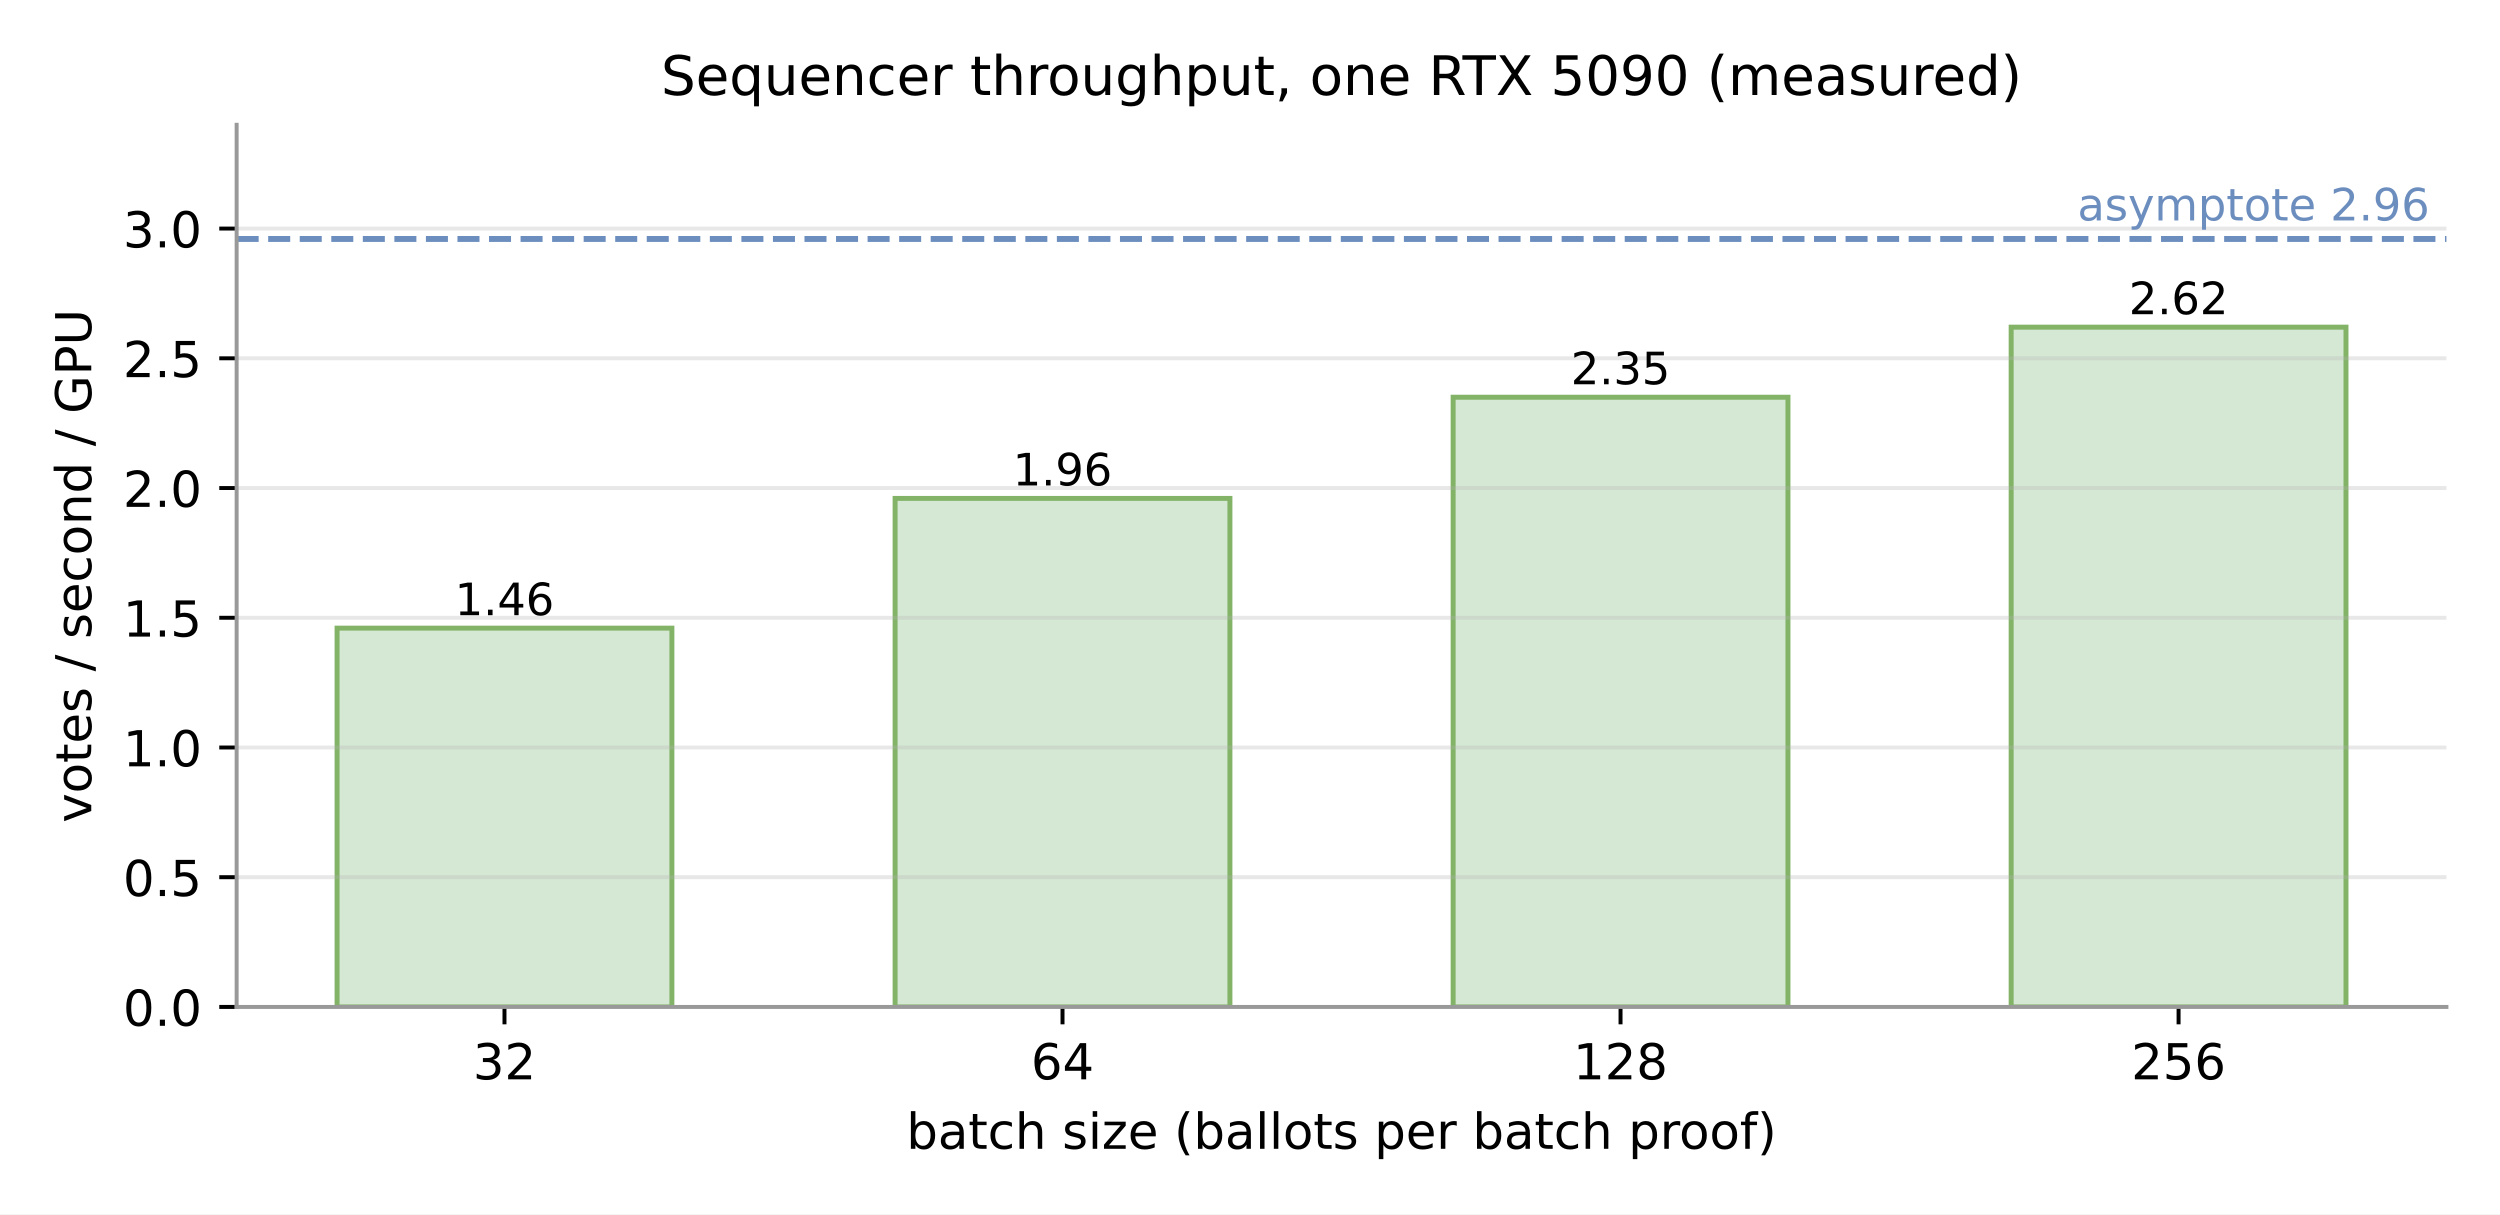
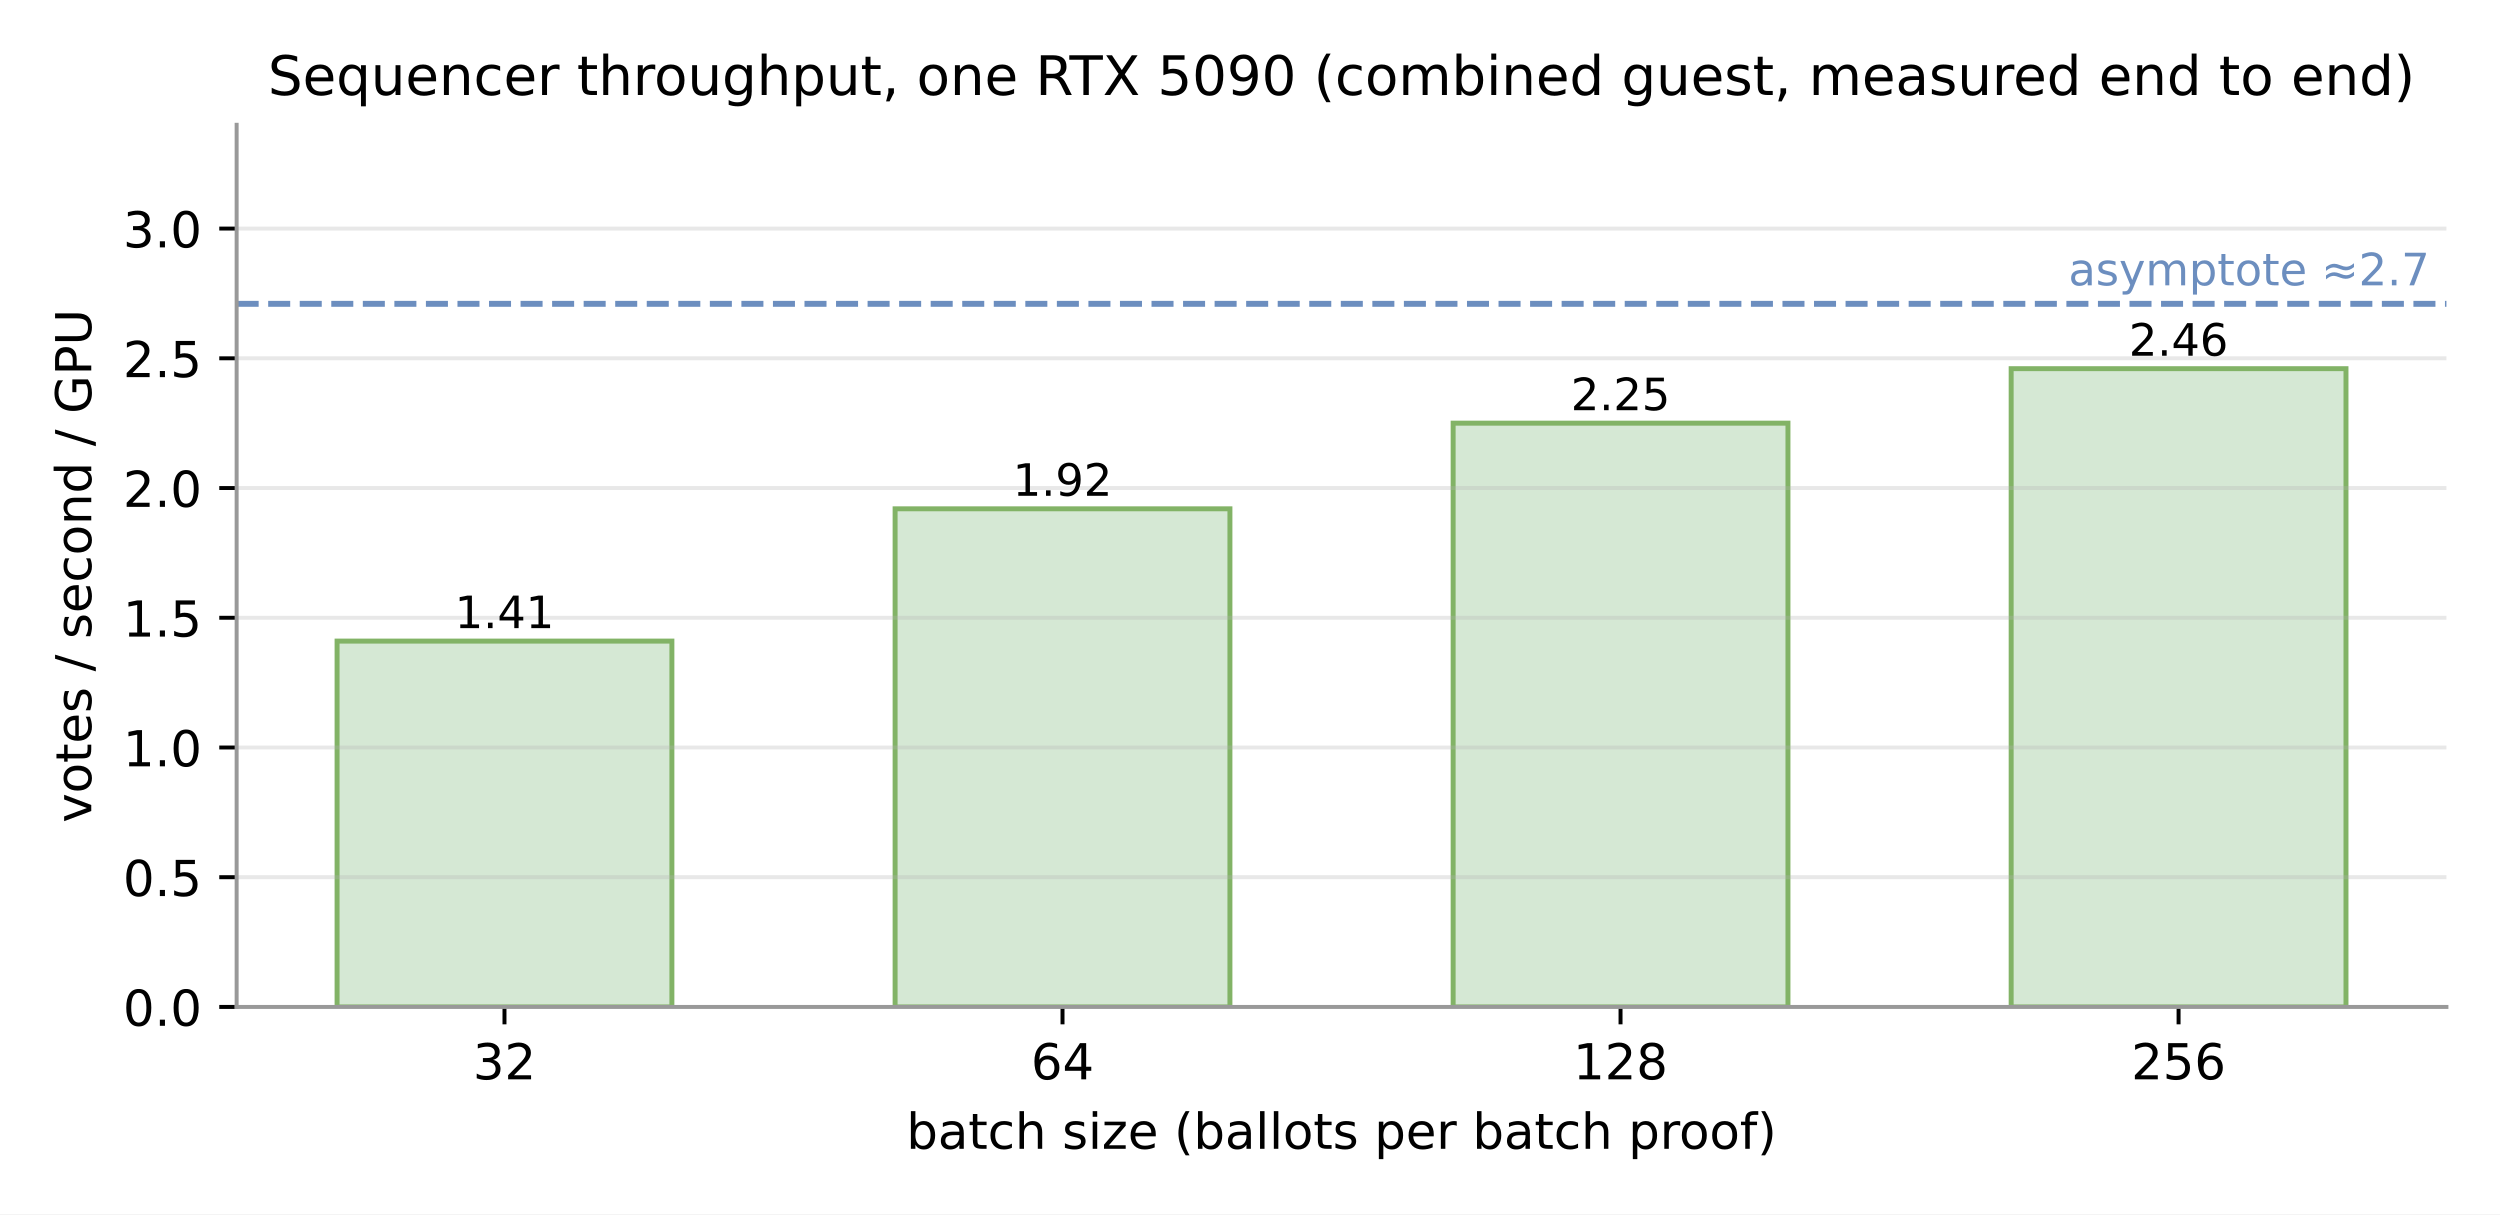
<svg xmlns="http://www.w3.org/2000/svg" xmlns:xlink="http://www.w3.org/1999/xlink" width="504pt" height="244.8pt" viewBox="0 0 504 244.8" version="1.1">
  <defs>
    <style type="text/css">*{stroke-linejoin: round; stroke-linecap: butt}</style>
  </defs>
  <g id="figure_1">
    <g id="patch_1">
      <path d="M 0 244.8  L 504 244.8  L 504 0  L 0 0  z " style="fill: #ffffff" />
    </g>
    <g id="axes_1">
      <g id="patch_2">
        <path d="M 47.704 202.999  L 493.2 202.999  L 493.2 25.158  L 47.704 25.158  z " style="fill: #ffffff" />
      </g>
      <g id="patch_3">
-         <path d="M 67.954 202.999  L 135.453 202.999  L 135.453 126.632  L 67.954 126.632  z " clip-path="url(#p39f7acfb11)" style="fill: #d5e8d4; stroke: #82b366; stroke-linejoin: miter" />
+         <path d="M 67.954 202.999  L 135.453 202.999  L 135.453 129.248  L 67.954 129.248  z " clip-path="url(#p80e83d5422)" style="fill: #d5e8d4; stroke: #82b366; stroke-linejoin: miter" />
      </g>
      <g id="patch_4">
-         <path d="M 180.453 202.999  L 247.952 202.999  L 247.952 100.479  L 180.453 100.479  z " clip-path="url(#p39f7acfb11)" style="fill: #d5e8d4; stroke: #82b366; stroke-linejoin: miter" />
+         <path d="M 180.453 202.999  L 247.952 202.999  L 247.952 102.571  L 180.453 102.571  z " clip-path="url(#p80e83d5422)" style="fill: #d5e8d4; stroke: #82b366; stroke-linejoin: miter" />
      </g>
      <g id="patch_5">
-         <path d="M 292.952 202.999  L 360.451 202.999  L 360.451 80.08  L 292.952 80.08  z " clip-path="url(#p39f7acfb11)" style="fill: #d5e8d4; stroke: #82b366; stroke-linejoin: miter" />
+         <path d="M 292.952 202.999  L 360.451 202.999  L 360.451 85.31  L 292.952 85.31  z " clip-path="url(#p80e83d5422)" style="fill: #d5e8d4; stroke: #82b366; stroke-linejoin: miter" />
      </g>
      <g id="patch_6">
-         <path d="M 405.451 202.999  L 472.95 202.999  L 472.95 65.957  L 405.451 65.957  z " clip-path="url(#p39f7acfb11)" style="fill: #d5e8d4; stroke: #82b366; stroke-linejoin: miter" />
+         <path d="M 405.451 202.999  L 472.95 202.999  L 472.95 74.326  L 405.451 74.326  z " clip-path="url(#p80e83d5422)" style="fill: #d5e8d4; stroke: #82b366; stroke-linejoin: miter" />
      </g>
      <g id="matplotlib.axis_1">
        <g id="xtick_1">
          <g id="line2d_1">
            <defs>
-               <path id="m145313e7f0" d="M 0 0  L 0 3.5  " style="stroke: #000000; stroke-width: 0.8" />
+               <path id="m802c03f399" d="M 0 0  L 0 3.5  " style="stroke: #000000; stroke-width: 0.8" />
            </defs>
            <g>
-               <use xlink:href="#m145313e7f0" x="101.703" y="202.999" style="stroke: #000000; stroke-width: 0.8" />
+               <use xlink:href="#m802c03f399" x="101.703" y="202.999" style="stroke: #000000; stroke-width: 0.8" />
            </g>
          </g>
          <g id="text_1">
            <text style="font-size: 10px; font-family: 'DejaVu Sans', 'Bitstream Vera Sans', 'Computer Modern Sans Serif', 'Lucida Grande', 'Verdana', 'Geneva', 'Lucid', 'Arial', 'Helvetica', 'Avant Garde', sans-serif; text-anchor: middle" x="101.703" y="217.597" transform="rotate(-0 101.7034 217.5969)">32</text>
          </g>
        </g>
        <g id="xtick_2">
          <g id="line2d_2">
            <g>
-               <use xlink:href="#m145313e7f0" x="214.202" y="202.999" style="stroke: #000000; stroke-width: 0.8" />
+               <use xlink:href="#m802c03f399" x="214.202" y="202.999" style="stroke: #000000; stroke-width: 0.8" />
            </g>
          </g>
          <g id="text_2">
            <text style="font-size: 10px; font-family: 'DejaVu Sans', 'Bitstream Vera Sans', 'Computer Modern Sans Serif', 'Lucida Grande', 'Verdana', 'Geneva', 'Lucid', 'Arial', 'Helvetica', 'Avant Garde', sans-serif; text-anchor: middle" x="214.202" y="217.597" transform="rotate(-0 214.2024 217.5969)">64</text>
          </g>
        </g>
        <g id="xtick_3">
          <g id="line2d_3">
            <g>
-               <use xlink:href="#m145313e7f0" x="326.701" y="202.999" style="stroke: #000000; stroke-width: 0.8" />
+               <use xlink:href="#m802c03f399" x="326.701" y="202.999" style="stroke: #000000; stroke-width: 0.8" />
            </g>
          </g>
          <g id="text_3">
            <text style="font-size: 10px; font-family: 'DejaVu Sans', 'Bitstream Vera Sans', 'Computer Modern Sans Serif', 'Lucida Grande', 'Verdana', 'Geneva', 'Lucid', 'Arial', 'Helvetica', 'Avant Garde', sans-serif; text-anchor: middle" x="326.701" y="217.597" transform="rotate(-0 326.7015 217.5969)">128</text>
          </g>
        </g>
        <g id="xtick_4">
          <g id="line2d_4">
            <g>
-               <use xlink:href="#m145313e7f0" x="439.2" y="202.999" style="stroke: #000000; stroke-width: 0.8" />
+               <use xlink:href="#m802c03f399" x="439.2" y="202.999" style="stroke: #000000; stroke-width: 0.8" />
            </g>
          </g>
          <g id="text_4">
            <text style="font-size: 10px; font-family: 'DejaVu Sans', 'Bitstream Vera Sans', 'Computer Modern Sans Serif', 'Lucida Grande', 'Verdana', 'Geneva', 'Lucid', 'Arial', 'Helvetica', 'Avant Garde', sans-serif; text-anchor: middle" x="439.2" y="217.597" transform="rotate(-0 439.2005 217.5969)">256</text>
          </g>
        </g>
        <g id="text_5">
          <text style="font-size: 10px; font-family: 'DejaVu Sans', 'Bitstream Vera Sans', 'Computer Modern Sans Serif', 'Lucida Grande', 'Verdana', 'Geneva', 'Lucid', 'Arial', 'Helvetica', 'Avant Garde', sans-serif; text-anchor: middle" x="270.452" y="231.598" transform="rotate(-0 270.452 231.5977)">batch size (ballots per batch proof)</text>
        </g>
      </g>
      <g id="matplotlib.axis_2">
        <g id="ytick_1">
          <g id="line2d_5">
-             <path d="M 47.704 202.999  L 493.2 202.999  " clip-path="url(#p39f7acfb11)" style="fill: none; stroke: #b0b0b0; stroke-opacity: 0.3; stroke-width: 0.8; stroke-linecap: square" />
+             <path d="M 47.704 202.999  L 493.2 202.999  " clip-path="url(#p80e83d5422)" style="fill: none; stroke: #b0b0b0; stroke-opacity: 0.3; stroke-width: 0.8; stroke-linecap: square" />
          </g>
          <g id="line2d_6">
            <defs>
-               <path id="m5ad96e30fc" d="M 0 0  L -3.5 0  " style="stroke: #000000; stroke-width: 0.8" />
+               <path id="mc0b892be3b" d="M 0 0  L -3.5 0  " style="stroke: #000000; stroke-width: 0.8" />
            </defs>
            <g>
-               <use xlink:href="#m5ad96e30fc" x="47.704" y="202.999" style="stroke: #000000; stroke-width: 0.8" />
+               <use xlink:href="#mc0b892be3b" x="47.704" y="202.999" style="stroke: #000000; stroke-width: 0.8" />
            </g>
          </g>
          <g id="text_6">
            <text style="font-size: 10px; font-family: 'DejaVu Sans', 'Bitstream Vera Sans', 'Computer Modern Sans Serif', 'Lucida Grande', 'Verdana', 'Geneva', 'Lucid', 'Arial', 'Helvetica', 'Avant Garde', sans-serif; text-anchor: end" x="40.704" y="206.798" transform="rotate(-0 40.70391 206.798)">0.0</text>
          </g>
        </g>
        <g id="ytick_2">
          <g id="line2d_7">
-             <path d="M 47.704 176.846  L 493.2 176.846  " clip-path="url(#p39f7acfb11)" style="fill: none; stroke: #b0b0b0; stroke-opacity: 0.3; stroke-width: 0.8; stroke-linecap: square" />
+             <path d="M 47.704 176.846  L 493.2 176.846  " clip-path="url(#p80e83d5422)" style="fill: none; stroke: #b0b0b0; stroke-opacity: 0.3; stroke-width: 0.8; stroke-linecap: square" />
          </g>
          <g id="line2d_8">
            <g>
-               <use xlink:href="#m5ad96e30fc" x="47.704" y="176.846" style="stroke: #000000; stroke-width: 0.8" />
+               <use xlink:href="#mc0b892be3b" x="47.704" y="176.846" style="stroke: #000000; stroke-width: 0.8" />
            </g>
          </g>
          <g id="text_7">
            <text style="font-size: 10px; font-family: 'DejaVu Sans', 'Bitstream Vera Sans', 'Computer Modern Sans Serif', 'Lucida Grande', 'Verdana', 'Geneva', 'Lucid', 'Arial', 'Helvetica', 'Avant Garde', sans-serif; text-anchor: end" x="40.704" y="180.645" transform="rotate(-0 40.70391 180.645)">0.5</text>
          </g>
        </g>
        <g id="ytick_3">
          <g id="line2d_9">
-             <path d="M 47.704 150.693  L 493.2 150.693  " clip-path="url(#p39f7acfb11)" style="fill: none; stroke: #b0b0b0; stroke-opacity: 0.3; stroke-width: 0.8; stroke-linecap: square" />
+             <path d="M 47.704 150.693  L 493.2 150.693  " clip-path="url(#p80e83d5422)" style="fill: none; stroke: #b0b0b0; stroke-opacity: 0.3; stroke-width: 0.8; stroke-linecap: square" />
          </g>
          <g id="line2d_10">
            <g>
-               <use xlink:href="#m5ad96e30fc" x="47.704" y="150.693" style="stroke: #000000; stroke-width: 0.8" />
+               <use xlink:href="#mc0b892be3b" x="47.704" y="150.693" style="stroke: #000000; stroke-width: 0.8" />
            </g>
          </g>
          <g id="text_8">
            <text style="font-size: 10px; font-family: 'DejaVu Sans', 'Bitstream Vera Sans', 'Computer Modern Sans Serif', 'Lucida Grande', 'Verdana', 'Geneva', 'Lucid', 'Arial', 'Helvetica', 'Avant Garde', sans-serif; text-anchor: end" x="40.704" y="154.492" transform="rotate(-0 40.70391 154.4919)">1.0</text>
          </g>
        </g>
        <g id="ytick_4">
          <g id="line2d_11">
-             <path d="M 47.704 124.54  L 493.2 124.54  " clip-path="url(#p39f7acfb11)" style="fill: none; stroke: #b0b0b0; stroke-opacity: 0.3; stroke-width: 0.8; stroke-linecap: square" />
+             <path d="M 47.704 124.54  L 493.2 124.54  " clip-path="url(#p80e83d5422)" style="fill: none; stroke: #b0b0b0; stroke-opacity: 0.3; stroke-width: 0.8; stroke-linecap: square" />
          </g>
          <g id="line2d_12">
            <g>
-               <use xlink:href="#m5ad96e30fc" x="47.704" y="124.54" style="stroke: #000000; stroke-width: 0.8" />
+               <use xlink:href="#mc0b892be3b" x="47.704" y="124.54" style="stroke: #000000; stroke-width: 0.8" />
            </g>
          </g>
          <g id="text_9">
            <text style="font-size: 10px; font-family: 'DejaVu Sans', 'Bitstream Vera Sans', 'Computer Modern Sans Serif', 'Lucida Grande', 'Verdana', 'Geneva', 'Lucid', 'Arial', 'Helvetica', 'Avant Garde', sans-serif; text-anchor: end" x="40.704" y="128.339" transform="rotate(-0 40.70391 128.3388)">1.5</text>
          </g>
        </g>
        <g id="ytick_5">
          <g id="line2d_13">
-             <path d="M 47.704 98.387  L 493.2 98.387  " clip-path="url(#p39f7acfb11)" style="fill: none; stroke: #b0b0b0; stroke-opacity: 0.3; stroke-width: 0.8; stroke-linecap: square" />
+             <path d="M 47.704 98.387  L 493.2 98.387  " clip-path="url(#p80e83d5422)" style="fill: none; stroke: #b0b0b0; stroke-opacity: 0.3; stroke-width: 0.8; stroke-linecap: square" />
          </g>
          <g id="line2d_14">
            <g>
-               <use xlink:href="#m5ad96e30fc" x="47.704" y="98.387" style="stroke: #000000; stroke-width: 0.8" />
+               <use xlink:href="#mc0b892be3b" x="47.704" y="98.387" style="stroke: #000000; stroke-width: 0.8" />
            </g>
          </g>
          <g id="text_10">
            <text style="font-size: 10px; font-family: 'DejaVu Sans', 'Bitstream Vera Sans', 'Computer Modern Sans Serif', 'Lucida Grande', 'Verdana', 'Geneva', 'Lucid', 'Arial', 'Helvetica', 'Avant Garde', sans-serif; text-anchor: end" x="40.704" y="102.186" transform="rotate(-0 40.70391 102.1857)">2.0</text>
          </g>
        </g>
        <g id="ytick_6">
          <g id="line2d_15">
-             <path d="M 47.704 72.234  L 493.2 72.234  " clip-path="url(#p39f7acfb11)" style="fill: none; stroke: #b0b0b0; stroke-opacity: 0.3; stroke-width: 0.8; stroke-linecap: square" />
+             <path d="M 47.704 72.234  L 493.2 72.234  " clip-path="url(#p80e83d5422)" style="fill: none; stroke: #b0b0b0; stroke-opacity: 0.3; stroke-width: 0.8; stroke-linecap: square" />
          </g>
          <g id="line2d_16">
            <g>
-               <use xlink:href="#m5ad96e30fc" x="47.704" y="72.234" style="stroke: #000000; stroke-width: 0.8" />
+               <use xlink:href="#mc0b892be3b" x="47.704" y="72.234" style="stroke: #000000; stroke-width: 0.8" />
            </g>
          </g>
          <g id="text_11">
            <text style="font-size: 10px; font-family: 'DejaVu Sans', 'Bitstream Vera Sans', 'Computer Modern Sans Serif', 'Lucida Grande', 'Verdana', 'Geneva', 'Lucid', 'Arial', 'Helvetica', 'Avant Garde', sans-serif; text-anchor: end" x="40.704" y="76.033" transform="rotate(-0 40.70391 76.03265)">2.5</text>
          </g>
        </g>
        <g id="ytick_7">
          <g id="line2d_17">
-             <path d="M 47.704 46.081  L 493.2 46.081  " clip-path="url(#p39f7acfb11)" style="fill: none; stroke: #b0b0b0; stroke-opacity: 0.3; stroke-width: 0.8; stroke-linecap: square" />
+             <path d="M 47.704 46.081  L 493.2 46.081  " clip-path="url(#p80e83d5422)" style="fill: none; stroke: #b0b0b0; stroke-opacity: 0.3; stroke-width: 0.8; stroke-linecap: square" />
          </g>
          <g id="line2d_18">
            <g>
-               <use xlink:href="#m5ad96e30fc" x="47.704" y="46.081" style="stroke: #000000; stroke-width: 0.8" />
+               <use xlink:href="#mc0b892be3b" x="47.704" y="46.081" style="stroke: #000000; stroke-width: 0.8" />
            </g>
          </g>
          <g id="text_12">
            <text style="font-size: 10px; font-family: 'DejaVu Sans', 'Bitstream Vera Sans', 'Computer Modern Sans Serif', 'Lucida Grande', 'Verdana', 'Geneva', 'Lucid', 'Arial', 'Helvetica', 'Avant Garde', sans-serif; text-anchor: end" x="40.704" y="49.88" transform="rotate(-0 40.70391 49.87957)">3.0</text>
          </g>
        </g>
        <g id="text_13">
          <text style="font-size: 10px; font-family: 'DejaVu Sans', 'Bitstream Vera Sans', 'Computer Modern Sans Serif', 'Lucida Grande', 'Verdana', 'Geneva', 'Lucid', 'Arial', 'Helvetica', 'Avant Garde', sans-serif; text-anchor: middle" x="18.398" y="114.079" transform="rotate(-90 18.39844 114.0787)">votes / second / GPU</text>
        </g>
      </g>
      <g id="line2d_19">
-         <path d="M 47.704 48.173  L 493.2 48.173  " clip-path="url(#p39f7acfb11)" style="fill: none; stroke-dasharray: 4.44,1.92; stroke-dashoffset: 0; stroke: #6c8ebf; stroke-width: 1.2" />
+         <path d="M 47.704 61.25  L 493.2 61.25  " clip-path="url(#p80e83d5422)" style="fill: none; stroke-dasharray: 4.44,1.92; stroke-dashoffset: 0; stroke: #6c8ebf; stroke-width: 1.2" />
      </g>
      <g id="patch_7">
        <path d="M 47.704 202.999  L 47.704 25.158  " style="fill: none; stroke: #999999; stroke-width: 0.8; stroke-linejoin: miter; stroke-linecap: square" />
      </g>
      <g id="patch_8">
        <path d="M 47.704 202.999  L 493.2 202.999  " style="fill: none; stroke: #999999; stroke-width: 0.8; stroke-linejoin: miter; stroke-linecap: square" />
      </g>
      <g id="text_14">
-         <text style="font-size: 9px; font-family: 'DejaVu Sans', 'Bitstream Vera Sans', 'Computer Modern Sans Serif', 'Lucida Grande', 'Verdana', 'Geneva', 'Lucid', 'Arial', 'Helvetica', 'Avant Garde', sans-serif; text-anchor: end; fill: #6c8ebf" x="489.825" y="44.442" transform="rotate(-0 489.825 44.4417)">asymptote 2.96</text>
+         <text style="font-size: 9px; font-family: 'DejaVu Sans', 'Bitstream Vera Sans', 'Computer Modern Sans Serif', 'Lucida Grande', 'Verdana', 'Geneva', 'Lucid', 'Arial', 'Helvetica', 'Avant Garde', sans-serif; text-anchor: end; fill: #6c8ebf" x="489.825" y="57.518" transform="rotate(-0 489.825 57.51824)">asymptote ≈2.7</text>
      </g>
      <g id="text_15">
-         <text style="font-size: 9px; font-family: 'DejaVu Sans', 'Bitstream Vera Sans', 'Computer Modern Sans Serif', 'Lucida Grande', 'Verdana', 'Geneva', 'Lucid', 'Arial', 'Helvetica', 'Avant Garde', sans-serif; text-anchor: middle" x="101.703" y="124.017" transform="rotate(-0 101.7034 124.0169)">1.46</text>
+         <text style="font-size: 9px; font-family: 'DejaVu Sans', 'Bitstream Vera Sans', 'Computer Modern Sans Serif', 'Lucida Grande', 'Verdana', 'Geneva', 'Lucid', 'Arial', 'Helvetica', 'Avant Garde', sans-serif; text-anchor: middle" x="101.703" y="126.632" transform="rotate(-0 101.7034 126.6322)">1.41</text>
      </g>
      <g id="text_16">
-         <text style="font-size: 9px; font-family: 'DejaVu Sans', 'Bitstream Vera Sans', 'Computer Modern Sans Serif', 'Lucida Grande', 'Verdana', 'Geneva', 'Lucid', 'Arial', 'Helvetica', 'Avant Garde', sans-serif; text-anchor: middle" x="214.202" y="97.864" transform="rotate(-0 214.2024 97.86384)">1.96</text>
+         <text style="font-size: 9px; font-family: 'DejaVu Sans', 'Bitstream Vera Sans', 'Computer Modern Sans Serif', 'Lucida Grande', 'Verdana', 'Geneva', 'Lucid', 'Arial', 'Helvetica', 'Avant Garde', sans-serif; text-anchor: middle" x="214.202" y="99.956" transform="rotate(-0 214.2024 99.95609)">1.92</text>
      </g>
      <g id="text_17">
-         <text style="font-size: 9px; font-family: 'DejaVu Sans', 'Bitstream Vera Sans', 'Computer Modern Sans Serif', 'Lucida Grande', 'Verdana', 'Geneva', 'Lucid', 'Arial', 'Helvetica', 'Avant Garde', sans-serif; text-anchor: middle" x="326.701" y="77.464" transform="rotate(-0 326.7015 77.46444)">2.35</text>
+         <text style="font-size: 9px; font-family: 'DejaVu Sans', 'Bitstream Vera Sans', 'Computer Modern Sans Serif', 'Lucida Grande', 'Verdana', 'Geneva', 'Lucid', 'Arial', 'Helvetica', 'Avant Garde', sans-serif; text-anchor: middle" x="326.701" y="82.695" transform="rotate(-0 326.7015 82.69505)">2.25</text>
      </g>
      <g id="text_18">
-         <text style="font-size: 9px; font-family: 'DejaVu Sans', 'Bitstream Vera Sans', 'Computer Modern Sans Serif', 'Lucida Grande', 'Verdana', 'Geneva', 'Lucid', 'Arial', 'Helvetica', 'Avant Garde', sans-serif; text-anchor: middle" x="439.2" y="63.342" transform="rotate(-0 439.2005 63.34178)">2.62</text>
+         <text style="font-size: 9px; font-family: 'DejaVu Sans', 'Bitstream Vera Sans', 'Computer Modern Sans Serif', 'Lucida Grande', 'Verdana', 'Geneva', 'Lucid', 'Arial', 'Helvetica', 'Avant Garde', sans-serif; text-anchor: middle" x="439.2" y="71.711" transform="rotate(-0 439.2005 71.71076)">2.46</text>
      </g>
      <g id="text_19">
-         <text style="font-size: 11px; font-family: 'DejaVu Sans', 'Bitstream Vera Sans', 'Computer Modern Sans Serif', 'Lucida Grande', 'Verdana', 'Geneva', 'Lucid', 'Arial', 'Helvetica', 'Avant Garde', sans-serif; text-anchor: middle" x="270.452" y="19.158" transform="rotate(-0 270.452 19.15828)">Sequencer throughput, one RTX 5090 (measured)</text>
+         <text style="font-size: 11px; font-family: 'DejaVu Sans', 'Bitstream Vera Sans', 'Computer Modern Sans Serif', 'Lucida Grande', 'Verdana', 'Geneva', 'Lucid', 'Arial', 'Helvetica', 'Avant Garde', sans-serif; text-anchor: middle" x="270.452" y="19.158" transform="rotate(-0 270.452 19.15828)">Sequencer throughput, one RTX 5090 (combined guest, measured end to end)</text>
      </g>
    </g>
  </g>
  <defs>
-     <clipPath id="p39f7acfb11">
+     <clipPath id="p80e83d5422">
      <rect x="47.704" y="25.158" width="445.496" height="177.841" />
    </clipPath>
  </defs>
</svg>
